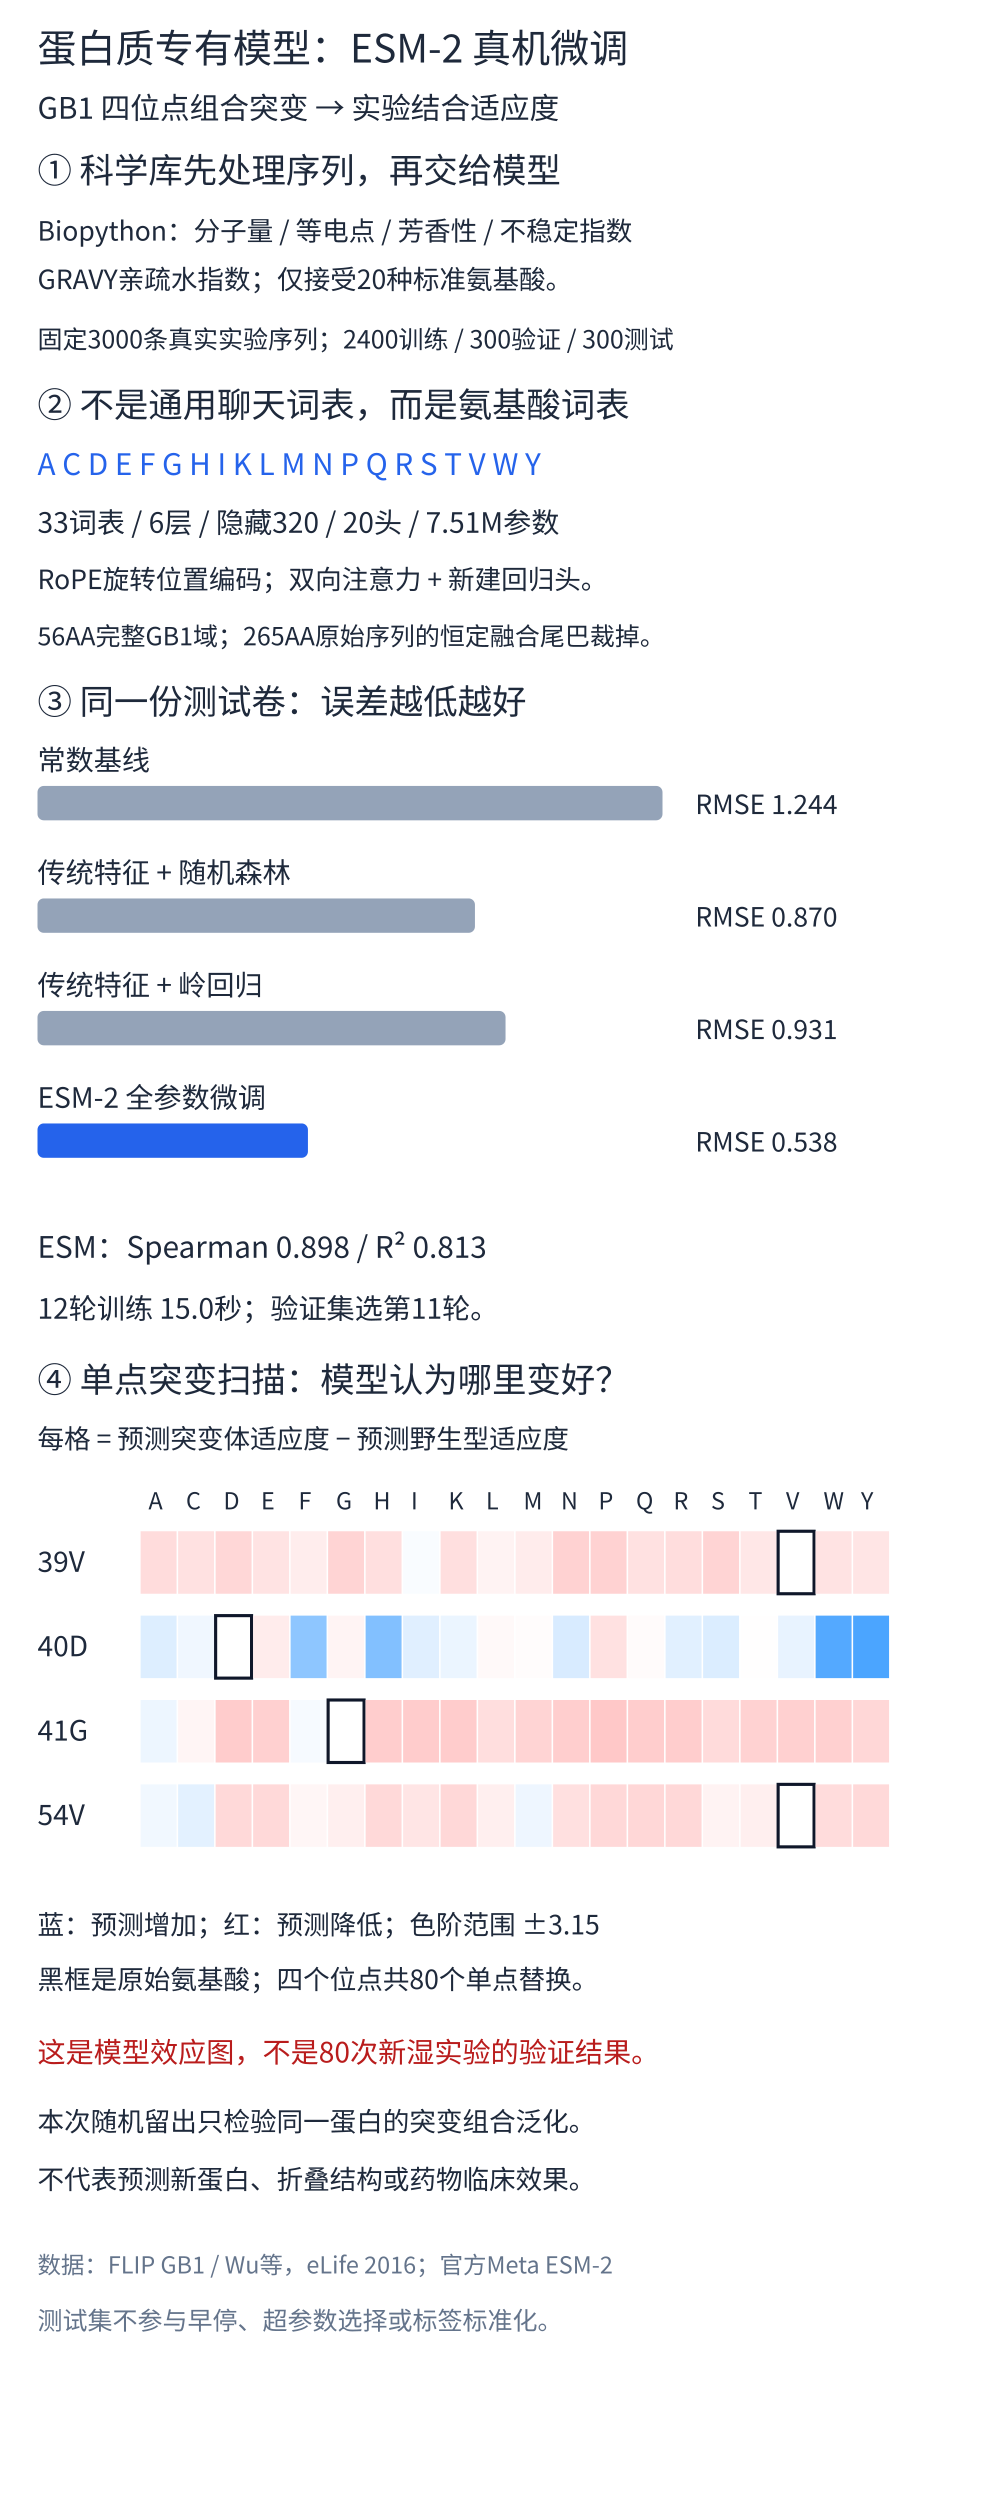
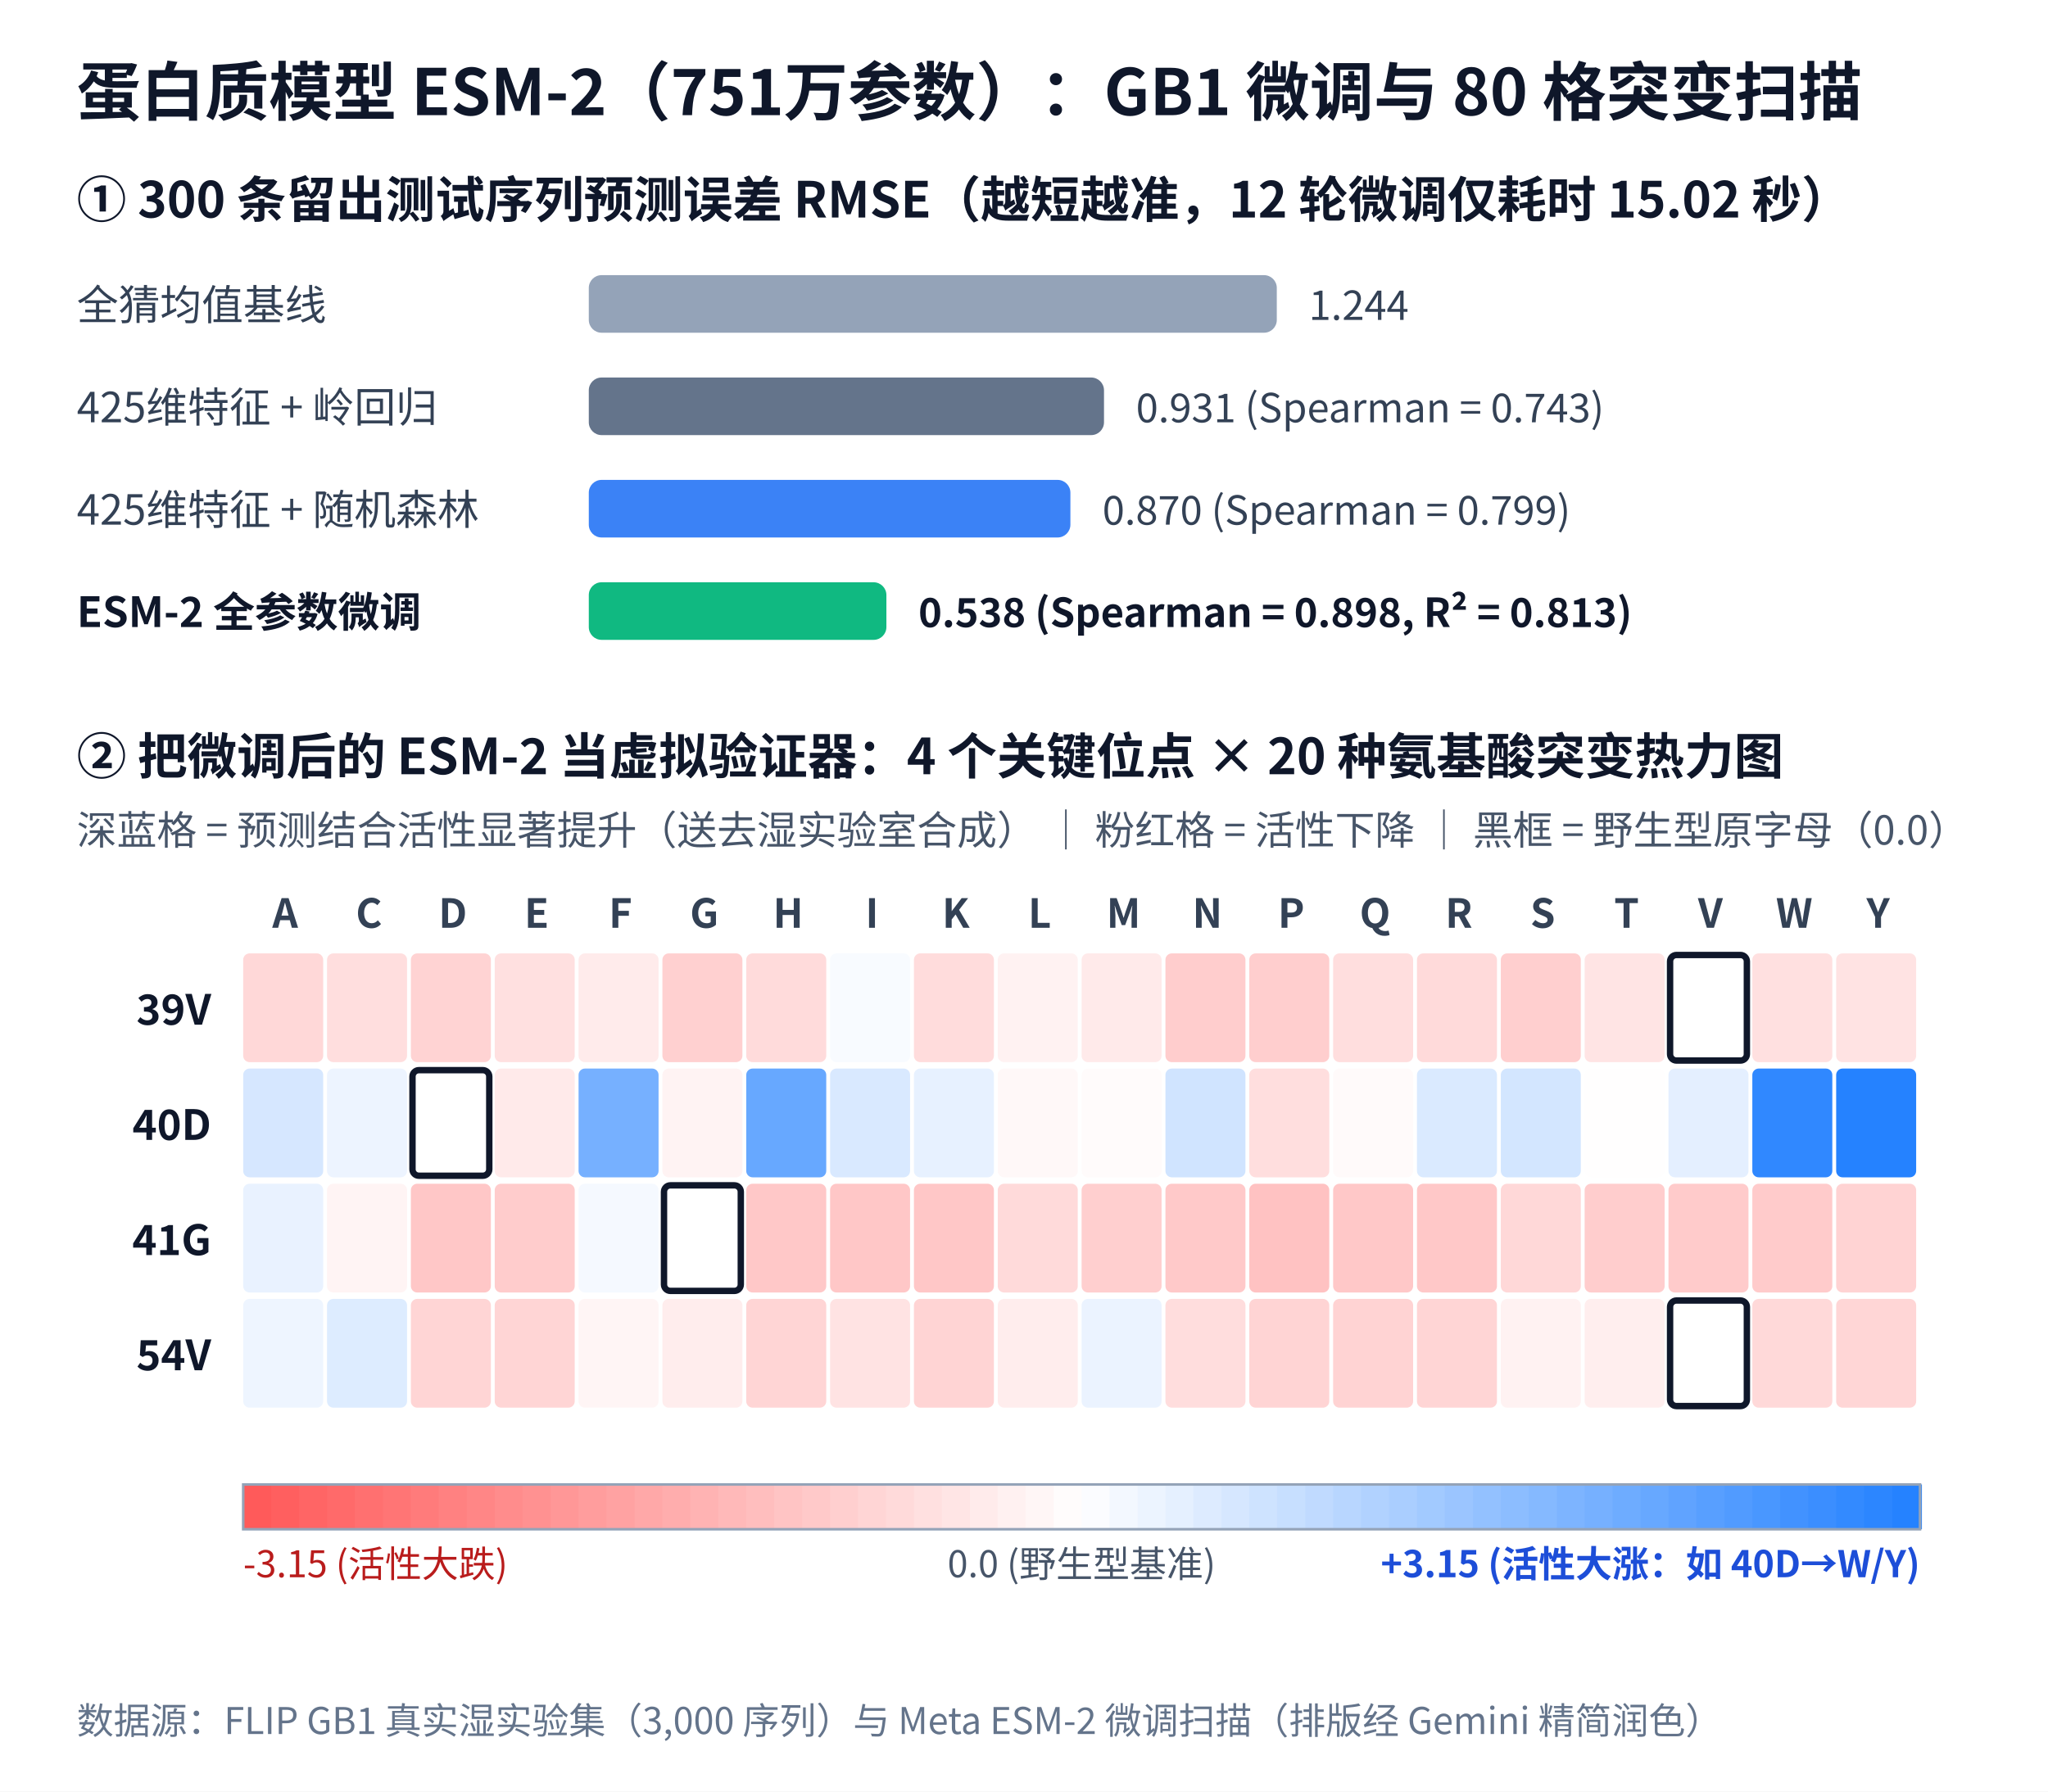
- <svg xmlns="http://www.w3.org/2000/svg" width="640" height="1600" viewBox="0 0 640 1600" font-family="'WenQuanYi Micro Hei','Noto Sans CJK SC',sans-serif">
-   <rect width="640" height="1600" fill="#ffffff" />
-   <text x="24" y="40" font-size="25" fill="#1e293b">蛋白质专有模型：ESM-2 真机微调</text>
-   <text x="24" y="76" font-size="19" fill="#1e293b">GB1 四位点组合突变 → 实验结合适应度</text>
-   <text x="24" y="117" font-size="22" fill="#1e293b">① 科学库先处理序列，再交给模型</text>
-   <text x="24" y="154" font-size="17" fill="#1e293b">Biopython：分子量 / 等电点 / 芳香性 / 不稳定指数</text>
-   <text x="24" y="185" font-size="17" fill="#1e293b">GRAVY亲疏水指数；仅接受20种标准氨基酸。</text>
-   <text x="24" y="223" font-size="16" fill="#1e293b">固定3000条真实实验序列；2400训练 / 300验证 / 300测试</text>
-   <text x="24" y="267" font-size="22" fill="#1e293b">② 不是通用聊天词表，而是氨基酸词表</text>
-   <text x="24" y="304" font-size="19" fill="#2563eb">A C D E F G H I K L M N P Q R S T V W Y</text>
-   <text x="24" y="341" font-size="18" fill="#1e293b">33词表 / 6层 / 隐藏320 / 20头 / 7.51M参数</text>
-   <text x="24" y="377" font-size="17" fill="#1e293b">RoPE旋转位置编码；双向注意力 + 新建回归头。</text>
-   <text x="24" y="413" font-size="16" fill="#1e293b">56AA完整GB1域；265AA原始序列的恒定融合尾巴裁掉。</text>
-   <text x="24" y="457" font-size="22" fill="#1e293b">③ 同一份测试卷：误差越低越好</text>
-   <text x="24" y="493" font-size="18" fill="#1e293b">常数基线</text>
-   <rect x="24" y="503" width="400.0" height="22" rx="4" fill="#94a3b8" />
-   <text x="445" y="521" font-size="17" fill="#1e293b">RMSE 1.244</text>
-   <text x="24" y="565" font-size="18" fill="#1e293b">传统特征 + 随机森林</text>
-   <rect x="24" y="575" width="279.965" height="22" rx="4" fill="#94a3b8" />
-   <text x="445" y="593" font-size="17" fill="#1e293b">RMSE 0.870</text>
-   <text x="24" y="637" font-size="18" fill="#1e293b">传统特征 + 岭回归</text>
-   <rect x="24" y="647" width="299.547" height="22" rx="4" fill="#94a3b8" />
-   <text x="445" y="665" font-size="17" fill="#1e293b">RMSE 0.931</text>
-   <text x="24" y="709" font-size="18" fill="#1e293b">ESM-2 全参数微调</text>
-   <rect x="24" y="719" width="173.078" height="22" rx="4" fill="#2563eb" />
-   <text x="445" y="737" font-size="17" fill="#1e293b">RMSE 0.538</text>
-   <text x="24" y="805" font-size="19" fill="#1e293b">ESM：Spearman 0.898 / R² 0.813</text>
-   <text x="24" y="844" font-size="18" fill="#1e293b">12轮训练 15.0秒；验证集选第11轮。</text>
-   <text x="24" y="891" font-size="22" fill="#1e293b">④ 单点突变扫描：模型认为哪里变好？</text>
-   <text x="24" y="927" font-size="17" fill="#1e293b">每格 = 预测突变体适应度 − 预测野生型适应度</text>
-   <text x="95" y="966" font-size="15" fill="#1e293b">A</text>
-   <text x="119" y="966" font-size="15" fill="#1e293b">C</text>
-   <text x="143" y="966" font-size="15" fill="#1e293b">D</text>
-   <text x="167" y="966" font-size="15" fill="#1e293b">E</text>
-   <text x="191" y="966" font-size="15" fill="#1e293b">F</text>
-   <text x="215" y="966" font-size="15" fill="#1e293b">G</text>
-   <text x="239" y="966" font-size="15" fill="#1e293b">H</text>
-   <text x="263" y="966" font-size="15" fill="#1e293b">I</text>
-   <text x="287" y="966" font-size="15" fill="#1e293b">K</text>
-   <text x="311" y="966" font-size="15" fill="#1e293b">L</text>
-   <text x="335" y="966" font-size="15" fill="#1e293b">M</text>
-   <text x="359" y="966" font-size="15" fill="#1e293b">N</text>
-   <text x="383" y="966" font-size="15" fill="#1e293b">P</text>
-   <text x="407" y="966" font-size="15" fill="#1e293b">Q</text>
-   <text x="431" y="966" font-size="15" fill="#1e293b">R</text>
-   <text x="455" y="966" font-size="15" fill="#1e293b">S</text>
-   <text x="479" y="966" font-size="15" fill="#1e293b">T</text>
-   <text x="503" y="966" font-size="15" fill="#1e293b">V</text>
-   <text x="527" y="966" font-size="15" fill="#1e293b">W</text>
-   <text x="551" y="966" font-size="15" fill="#1e293b">Y</text>
-   <text x="24" y="1006" font-size="18" fill="#1e293b">39V</text>
-   <rect x="90" y="980" width="23" height="40" fill="rgb(255, 220, 220)" />
-   <rect x="114" y="980" width="23" height="40" fill="rgb(255, 225, 225)" />
-   <rect x="138" y="980" width="23" height="40" fill="rgb(255, 215, 215)" />
-   <rect x="162" y="980" width="23" height="40" fill="rgb(255, 227, 227)" />
-   <rect x="186" y="980" width="23" height="40" fill="rgb(255, 237, 237)" />
-   <rect x="210" y="980" width="23" height="40" fill="rgb(255, 212, 212)" />
-   <rect x="234" y="980" width="23" height="40" fill="rgb(255, 223, 223)" />
-   <rect x="258" y="980" width="23" height="40" fill="rgb(249, 252, 255)" />
-   <rect x="282" y="980" width="23" height="40" fill="rgb(255, 223, 223)" />
-   <rect x="306" y="980" width="23" height="40" fill="rgb(255, 243, 243)" />
-   <rect x="330" y="980" width="23" height="40" fill="rgb(255, 236, 236)" />
-   <rect x="354" y="980" width="23" height="40" fill="rgb(255, 210, 210)" />
-   <rect x="378" y="980" width="23" height="40" fill="rgb(255, 210, 210)" />
-   <rect x="402" y="980" width="23" height="40" fill="rgb(255, 225, 225)" />
-   <rect x="426" y="980" width="23" height="40" fill="rgb(255, 221, 221)" />
-   <rect x="450" y="980" width="23" height="40" fill="rgb(255, 212, 212)" />
-   <rect x="474" y="980" width="23" height="40" fill="rgb(255, 231, 231)" />
-   <rect x="498" y="980" width="23" height="40" fill="rgb(255, 255, 255)" />
-   <rect x="498" y="980" width="23" height="40" fill="none" stroke="#0f172a" stroke-width="2" />
-   <rect x="522" y="980" width="23" height="40" fill="rgb(255, 227, 227)" />
-   <rect x="546" y="980" width="23" height="40" fill="rgb(255, 229, 229)" />
-   <text x="24" y="1060" font-size="18" fill="#1e293b">40D</text>
-   <rect x="90" y="1034" width="23" height="40" fill="rgb(221, 238, 255)" />
-   <rect x="114" y="1034" width="23" height="40" fill="rgb(240, 247, 255)" />
-   <rect x="138" y="1034" width="23" height="40" fill="rgb(255, 255, 255)" />
-   <rect x="138" y="1034" width="23" height="40" fill="none" stroke="#0f172a" stroke-width="2" />
-   <rect x="162" y="1034" width="23" height="40" fill="rgb(255, 236, 236)" />
-   <rect x="186" y="1034" width="23" height="40" fill="rgb(142, 198, 255)" />
-   <rect x="210" y="1034" width="23" height="40" fill="rgb(255, 244, 244)" />
-   <rect x="234" y="1034" width="23" height="40" fill="rgb(130, 192, 255)" />
-   <rect x="258" y="1034" width="23" height="40" fill="rgb(224, 239, 255)" />
-   <rect x="282" y="1034" width="23" height="40" fill="rgb(235, 245, 255)" />
-   <rect x="306" y="1034" width="23" height="40" fill="rgb(255, 249, 249)" />
-   <rect x="330" y="1034" width="23" height="40" fill="rgb(255, 252, 252)" />
-   <rect x="354" y="1034" width="23" height="40" fill="rgb(216, 235, 255)" />
-   <rect x="378" y="1034" width="23" height="40" fill="rgb(255, 225, 225)" />
-   <rect x="402" y="1034" width="23" height="40" fill="rgb(255, 251, 251)" />
-   <rect x="426" y="1034" width="23" height="40" fill="rgb(225, 240, 255)" />
-   <rect x="450" y="1034" width="23" height="40" fill="rgb(219, 237, 255)" />
-   <rect x="474" y="1034" width="23" height="40" fill="rgb(255, 254, 254)" />
-   <rect x="498" y="1034" width="23" height="40" fill="rgb(232, 243, 255)" />
-   <rect x="522" y="1034" width="23" height="40" fill="rgb(84, 169, 255)" />
-   <rect x="546" y="1034" width="23" height="40" fill="rgb(75, 165, 255)" />
-   <text x="24" y="1114" font-size="18" fill="#1e293b">41G</text>
-   <rect x="90" y="1088" width="23" height="40" fill="rgb(237, 246, 255)" />
-   <rect x="114" y="1088" width="23" height="40" fill="rgb(255, 245, 245)" />
-   <rect x="138" y="1088" width="23" height="40" fill="rgb(255, 204, 204)" />
-   <rect x="162" y="1088" width="23" height="40" fill="rgb(255, 208, 208)" />
-   <rect x="186" y="1088" width="23" height="40" fill="rgb(246, 250, 255)" />
-   <rect x="210" y="1088" width="23" height="40" fill="rgb(255, 255, 255)" />
-   <rect x="210" y="1088" width="23" height="40" fill="none" stroke="#0f172a" stroke-width="2" />
-   <rect x="234" y="1088" width="23" height="40" fill="rgb(255, 205, 205)" />
-   <rect x="258" y="1088" width="23" height="40" fill="rgb(255, 204, 204)" />
-   <rect x="282" y="1088" width="23" height="40" fill="rgb(255, 204, 204)" />
-   <rect x="306" y="1088" width="23" height="40" fill="rgb(255, 222, 222)" />
-   <rect x="330" y="1088" width="23" height="40" fill="rgb(255, 212, 212)" />
-   <rect x="354" y="1088" width="23" height="40" fill="rgb(255, 206, 206)" />
-   <rect x="378" y="1088" width="23" height="40" fill="rgb(255, 200, 200)" />
-   <rect x="402" y="1088" width="23" height="40" fill="rgb(255, 205, 205)" />
-   <rect x="426" y="1088" width="23" height="40" fill="rgb(255, 205, 205)" />
-   <rect x="450" y="1088" width="23" height="40" fill="rgb(255, 219, 219)" />
-   <rect x="474" y="1088" width="23" height="40" fill="rgb(255, 210, 210)" />
-   <rect x="498" y="1088" width="23" height="40" fill="rgb(255, 208, 208)" />
-   <rect x="522" y="1088" width="23" height="40" fill="rgb(255, 208, 208)" />
-   <rect x="546" y="1088" width="23" height="40" fill="rgb(255, 215, 215)" />
-   <text x="24" y="1168" font-size="18" fill="#1e293b">54V</text>
-   <rect x="90" y="1142" width="23" height="40" fill="rgb(241, 248, 255)" />
-   <rect x="114" y="1142" width="23" height="40" fill="rgb(227, 241, 255)" />
-   <rect x="138" y="1142" width="23" height="40" fill="rgb(255, 217, 217)" />
-   <rect x="162" y="1142" width="23" height="40" fill="rgb(255, 217, 217)" />
-   <rect x="186" y="1142" width="23" height="40" fill="rgb(255, 246, 246)" />
-   <rect x="210" y="1142" width="23" height="40" fill="rgb(255, 239, 239)" />
-   <rect x="234" y="1142" width="23" height="40" fill="rgb(255, 217, 217)" />
-   <rect x="258" y="1142" width="23" height="40" fill="rgb(255, 229, 229)" />
-   <rect x="282" y="1142" width="23" height="40" fill="rgb(255, 216, 216)" />
-   <rect x="306" y="1142" width="23" height="40" fill="rgb(255, 239, 239)" />
-   <rect x="330" y="1142" width="23" height="40" fill="rgb(238, 246, 255)" />
-   <rect x="354" y="1142" width="23" height="40" fill="rgb(255, 224, 224)" />
-   <rect x="378" y="1142" width="23" height="40" fill="rgb(255, 216, 216)" />
-   <rect x="402" y="1142" width="23" height="40" fill="rgb(255, 215, 215)" />
-   <rect x="426" y="1142" width="23" height="40" fill="rgb(255, 216, 216)" />
-   <rect x="450" y="1142" width="23" height="40" fill="rgb(255, 243, 243)" />
-   <rect x="474" y="1142" width="23" height="40" fill="rgb(255, 239, 239)" />
-   <rect x="498" y="1142" width="23" height="40" fill="rgb(255, 255, 255)" />
-   <rect x="498" y="1142" width="23" height="40" fill="none" stroke="#0f172a" stroke-width="2" />
-   <rect x="522" y="1142" width="23" height="40" fill="rgb(255, 220, 220)" />
-   <rect x="546" y="1142" width="23" height="40" fill="rgb(255, 217, 217)" />
-   <text x="24" y="1238" font-size="17" fill="#1e293b">蓝：预测增加；红：预测降低；色阶范围 ±3.15</text>
-   <text x="24" y="1273" font-size="17" fill="#1e293b">黑框是原始氨基酸；四个位点共80个单点替换。</text>
-   <text x="24" y="1320" font-size="18" fill="#b91c1c">这是模型效应图，不是80次新湿实验的验证结果。</text>
-   <text x="24" y="1364" font-size="17" fill="#1e293b">本次随机留出只检验同一蛋白的突变组合泛化。</text>
-   <text x="24" y="1401" font-size="17" fill="#1e293b">不代表预测新蛋白、折叠结构或药物临床效果。</text>
-   <text x="24" y="1455" font-size="15" fill="#64748b">数据：FLIP GB1 / Wu等，eLife 2016；官方Meta ESM-2</text>
-   <text x="24" y="1491" font-size="16" fill="#64748b">测试集不参与早停、超参数选择或标签标准化。</text>
+ <svg xmlns="http://www.w3.org/2000/svg" width="640" height="560" viewBox="0 0 640 560" font-family="'WenQuanYi Micro Hei','Noto Sans CJK SC',sans-serif">
+   <rect width="640" height="560" fill="#ffffff" />
+   <text x="24" y="36" font-size="20" font-weight="bold" fill="#0f172a">蛋白质模型 ESM-2（751万参数）：GB1 微调与 80 格突变扫描</text>
+   <text x="24" y="68" font-size="15.5" font-weight="bold" fill="#0f172a">① 300 条留出测试序列预测误差 RMSE（越短越准，12 轮微调仅耗时 15.02 秒）</text>
+   <text x="24" y="100" font-size="13" font-weight="normal" fill="#334155">全猜均值基线</text>
+   <rect x="184" y="86" width="215.0" height="18" rx="4" fill="#94a3b8" />
+   <text x="409.0" y="100" font-size="12.5" font-weight="normal" fill="#334155">1.244</text>
+   <text x="24" y="132" font-size="13" font-weight="normal" fill="#334155">425维特征 + 岭回归</text>
+   <rect x="184" y="118" width="161.0" height="18" rx="4" fill="#64748b" />
+   <text x="355.0" y="132" font-size="12.5" font-weight="normal" fill="#334155">0.931  (Spearman = 0.743)</text>
+   <text x="24" y="164" font-size="13" font-weight="normal" fill="#334155">425维特征 + 随机森林</text>
+   <rect x="184" y="150" width="150.5" height="18" rx="4" fill="#3b82f6" />
+   <text x="344.5" y="164" font-size="12.5" font-weight="normal" fill="#334155">0.870  (Spearman = 0.799)</text>
+   <text x="24" y="196" font-size="13" font-weight="bold" fill="#0f172a">ESM-2 全参数微调</text>
+   <rect x="184" y="182" width="93.0" height="18" rx="4" fill="#10b981" />
+   <text x="287.0" y="196" font-size="12.5" font-weight="bold" fill="#0f172a">0.538  (Spearman = 0.898, R² = 0.813)</text>
+   <text x="24" y="242" font-size="15.5" font-weight="bold" fill="#0f172a">② 把微调后的 ESM-2 当虚拟验证器：4 个关键位点 × 20 种氨基酸突变热力图</text>
+   <text x="24" y="264" font-size="12.5" fill="#475569">深蓝格 = 预测结合活性显著提升（送去湿实验室合成） │ 粉红格 = 活性下降 │ 黑框 = 野生型原字母（0.0）</text>
+   <text x="89.1" y="290" font-size="12.5" font-weight="bold" fill="#334155" text-anchor="middle">A</text>
+   <text x="115.3" y="290" font-size="12.5" font-weight="bold" fill="#334155" text-anchor="middle">C</text>
+   <text x="141.5" y="290" font-size="12.5" font-weight="bold" fill="#334155" text-anchor="middle">D</text>
+   <text x="167.7" y="290" font-size="12.5" font-weight="bold" fill="#334155" text-anchor="middle">E</text>
+   <text x="193.9" y="290" font-size="12.5" font-weight="bold" fill="#334155" text-anchor="middle">F</text>
+   <text x="220.1" y="290" font-size="12.5" font-weight="bold" fill="#334155" text-anchor="middle">G</text>
+   <text x="246.3" y="290" font-size="12.5" font-weight="bold" fill="#334155" text-anchor="middle">H</text>
+   <text x="272.5" y="290" font-size="12.5" font-weight="bold" fill="#334155" text-anchor="middle">I</text>
+   <text x="298.7" y="290" font-size="12.5" font-weight="bold" fill="#334155" text-anchor="middle">K</text>
+   <text x="324.9" y="290" font-size="12.5" font-weight="bold" fill="#334155" text-anchor="middle">L</text>
+   <text x="351.1" y="290" font-size="12.5" font-weight="bold" fill="#334155" text-anchor="middle">M</text>
+   <text x="377.3" y="290" font-size="12.5" font-weight="bold" fill="#334155" text-anchor="middle">N</text>
+   <text x="403.5" y="290" font-size="12.5" font-weight="bold" fill="#334155" text-anchor="middle">P</text>
+   <text x="429.7" y="290" font-size="12.5" font-weight="bold" fill="#334155" text-anchor="middle">Q</text>
+   <text x="455.9" y="290" font-size="12.5" font-weight="bold" fill="#334155" text-anchor="middle">R</text>
+   <text x="482.1" y="290" font-size="12.5" font-weight="bold" fill="#334155" text-anchor="middle">S</text>
+   <text x="508.3" y="290" font-size="12.5" font-weight="bold" fill="#334155" text-anchor="middle">T</text>
+   <text x="534.5" y="290" font-size="12.5" font-weight="bold" fill="#334155" text-anchor="middle">V</text>
+   <text x="560.7" y="290" font-size="12.5" font-weight="bold" fill="#334155" text-anchor="middle">W</text>
+   <text x="586.9" y="290" font-size="12.5" font-weight="bold" fill="#334155" text-anchor="middle">Y</text>
+   <text x="66" y="320.3" font-size="13" font-weight="bold" fill="#0f172a" text-anchor="end">39V</text>
+   <rect x="76.0" y="298.0" width="25.0" height="34.0" rx="2" fill="rgb(255,216,216)" />
+   <rect x="102.2" y="298.0" width="25.0" height="34.0" rx="2" fill="rgb(255,222,222)" />
+   <rect x="128.4" y="298.0" width="25.0" height="34.0" rx="2" fill="rgb(255,211,211)" />
+   <rect x="154.6" y="298.0" width="25.0" height="34.0" rx="2" fill="rgb(255,224,224)" />
+   <rect x="180.8" y="298.0" width="25.0" height="34.0" rx="2" fill="rgb(255,235,235)" />
+   <rect x="207.0" y="298.0" width="25.0" height="34.0" rx="2" fill="rgb(255,208,208)" />
+   <rect x="233.2" y="298.0" width="25.0" height="34.0" rx="2" fill="rgb(255,219,219)" />
+   <rect x="259.4" y="298.0" width="25.0" height="34.0" rx="2" fill="rgb(248,251,255)" />
+   <rect x="285.6" y="298.0" width="25.0" height="34.0" rx="2" fill="rgb(255,220,220)" />
+   <rect x="311.8" y="298.0" width="25.0" height="34.0" rx="2" fill="rgb(255,242,242)" />
+   <rect x="338.0" y="298.0" width="25.0" height="34.0" rx="2" fill="rgb(255,234,234)" />
+   <rect x="364.2" y="298.0" width="25.0" height="34.0" rx="2" fill="rgb(255,205,205)" />
+   <rect x="390.4" y="298.0" width="25.0" height="34.0" rx="2" fill="rgb(255,206,206)" />
+   <rect x="416.6" y="298.0" width="25.0" height="34.0" rx="2" fill="rgb(255,222,222)" />
+   <rect x="442.8" y="298.0" width="25.0" height="34.0" rx="2" fill="rgb(255,218,218)" />
+   <rect x="469.0" y="298.0" width="25.0" height="34.0" rx="2" fill="rgb(255,207,207)" />
+   <rect x="495.2" y="298.0" width="25.0" height="34.0" rx="2" fill="rgb(255,228,228)" />
+   <rect x="521.4" y="298.0" width="25.0" height="34.0" rx="2" fill="rgb(255,255,255)" />
+   <rect x="521.9" y="298.5" width="24.0" height="33.0" rx="2" fill="none" stroke="#0f172a" stroke-width="2.0" />
+   <rect x="547.6" y="298.0" width="25.0" height="34.0" rx="2" fill="rgb(255,224,224)" />
+   <rect x="573.8" y="298.0" width="25.0" height="34.0" rx="2" fill="rgb(255,227,227)" />
+   <text x="66" y="356.3" font-size="13" font-weight="bold" fill="#0f172a" text-anchor="end">40D</text>
+   <rect x="76.0" y="334.0" width="25.0" height="34.0" rx="2" fill="rgb(214,231,255)" />
+   <rect x="102.2" y="334.0" width="25.0" height="34.0" rx="2" fill="rgb(237,244,255)" />
+   <rect x="128.4" y="334.0" width="25.0" height="34.0" rx="2" fill="rgb(255,255,255)" />
+   <rect x="128.9" y="334.5" width="24.0" height="33.0" rx="2" fill="none" stroke="#0f172a" stroke-width="2.0" />
+   <rect x="154.6" y="334.0" width="25.0" height="34.0" rx="2" fill="rgb(255,234,234)" />
+   <rect x="180.8" y="334.0" width="25.0" height="34.0" rx="2" fill="rgb(118,176,255)" />
+   <rect x="207.0" y="334.0" width="25.0" height="34.0" rx="2" fill="rgb(255,243,243)" />
+   <rect x="233.2" y="334.0" width="25.0" height="34.0" rx="2" fill="rgb(103,168,255)" />
+   <rect x="259.4" y="334.0" width="25.0" height="34.0" rx="2" fill="rgb(217,233,255)" />
+   <rect x="285.6" y="334.0" width="25.0" height="34.0" rx="2" fill="rgb(231,241,255)" />
+   <rect x="311.8" y="334.0" width="25.0" height="34.0" rx="2" fill="rgb(255,248,248)" />
+   <rect x="338.0" y="334.0" width="25.0" height="34.0" rx="2" fill="rgb(255,251,251)" />
+   <rect x="364.2" y="334.0" width="25.0" height="34.0" rx="2" fill="rgb(208,228,255)" />
+   <rect x="390.4" y="334.0" width="25.0" height="34.0" rx="2" fill="rgb(255,222,222)" />
+   <rect x="416.6" y="334.0" width="25.0" height="34.0" rx="2" fill="rgb(255,250,250)" />
+   <rect x="442.8" y="334.0" width="25.0" height="34.0" rx="2" fill="rgb(218,234,255)" />
+   <rect x="469.0" y="334.0" width="25.0" height="34.0" rx="2" fill="rgb(211,230,255)" />
+   <rect x="495.2" y="334.0" width="25.0" height="34.0" rx="2" fill="rgb(255,254,254)" />
+   <rect x="521.4" y="334.0" width="25.0" height="34.0" rx="2" fill="rgb(228,239,255)" />
+   <rect x="547.6" y="334.0" width="25.0" height="34.0" rx="2" fill="rgb(48,136,255)" />
+   <rect x="573.8" y="334.0" width="25.0" height="34.0" rx="2" fill="rgb(37,130,255)" />
+   <text x="66" y="392.3" font-size="13" font-weight="bold" fill="#0f172a" text-anchor="end">41G</text>
+   <rect x="76.0" y="370.0" width="25.0" height="34.0" rx="2" fill="rgb(233,242,255)" />
+   <rect x="102.2" y="370.0" width="25.0" height="34.0" rx="2" fill="rgb(255,244,244)" />
+   <rect x="128.4" y="370.0" width="25.0" height="34.0" rx="2" fill="rgb(255,199,199)" />
+   <rect x="154.6" y="370.0" width="25.0" height="34.0" rx="2" fill="rgb(255,204,204)" />
+   <rect x="180.8" y="370.0" width="25.0" height="34.0" rx="2" fill="rgb(245,249,255)" />
+   <rect x="207.0" y="370.0" width="25.0" height="34.0" rx="2" fill="rgb(255,255,255)" />
+   <rect x="207.5" y="370.5" width="24.0" height="33.0" rx="2" fill="none" stroke="#0f172a" stroke-width="2.0" />
+   <rect x="233.2" y="370.0" width="25.0" height="34.0" rx="2" fill="rgb(255,200,200)" />
+   <rect x="259.4" y="370.0" width="25.0" height="34.0" rx="2" fill="rgb(255,199,199)" />
+   <rect x="285.6" y="370.0" width="25.0" height="34.0" rx="2" fill="rgb(255,199,199)" />
+   <rect x="311.8" y="370.0" width="25.0" height="34.0" rx="2" fill="rgb(255,218,218)" />
+   <rect x="338.0" y="370.0" width="25.0" height="34.0" rx="2" fill="rgb(255,207,207)" />
+   <rect x="364.2" y="370.0" width="25.0" height="34.0" rx="2" fill="rgb(255,201,201)" />
+   <rect x="390.4" y="370.0" width="25.0" height="34.0" rx="2" fill="rgb(255,194,194)" />
+   <rect x="416.6" y="370.0" width="25.0" height="34.0" rx="2" fill="rgb(255,200,200)" />
+   <rect x="442.8" y="370.0" width="25.0" height="34.0" rx="2" fill="rgb(255,200,200)" />
+   <rect x="469.0" y="370.0" width="25.0" height="34.0" rx="2" fill="rgb(255,216,216)" />
+   <rect x="495.2" y="370.0" width="25.0" height="34.0" rx="2" fill="rgb(255,205,205)" />
+   <rect x="521.4" y="370.0" width="25.0" height="34.0" rx="2" fill="rgb(255,203,203)" />
+   <rect x="547.6" y="370.0" width="25.0" height="34.0" rx="2" fill="rgb(255,203,203)" />
+   <rect x="573.8" y="370.0" width="25.0" height="34.0" rx="2" fill="rgb(255,211,211)" />
+   <text x="66" y="428.3" font-size="13" font-weight="bold" fill="#0f172a" text-anchor="end">54V</text>
+   <rect x="76.0" y="406.0" width="25.0" height="34.0" rx="2" fill="rgb(238,245,255)" />
+   <rect x="102.2" y="406.0" width="25.0" height="34.0" rx="2" fill="rgb(221,236,255)" />
+   <rect x="128.4" y="406.0" width="25.0" height="34.0" rx="2" fill="rgb(255,213,213)" />
+   <rect x="154.6" y="406.0" width="25.0" height="34.0" rx="2" fill="rgb(255,213,213)" />
+   <rect x="180.8" y="406.0" width="25.0" height="34.0" rx="2" fill="rgb(255,245,245)" />
+   <rect x="207.0" y="406.0" width="25.0" height="34.0" rx="2" fill="rgb(255,237,237)" />
+   <rect x="233.2" y="406.0" width="25.0" height="34.0" rx="2" fill="rgb(255,213,213)" />
+   <rect x="259.4" y="406.0" width="25.0" height="34.0" rx="2" fill="rgb(255,227,227)" />
+   <rect x="285.6" y="406.0" width="25.0" height="34.0" rx="2" fill="rgb(255,212,212)" />
+   <rect x="311.8" y="406.0" width="25.0" height="34.0" rx="2" fill="rgb(255,237,237)" />
+   <rect x="338.0" y="406.0" width="25.0" height="34.0" rx="2" fill="rgb(235,243,255)" />
+   <rect x="364.2" y="406.0" width="25.0" height="34.0" rx="2" fill="rgb(255,221,221)" />
+   <rect x="390.4" y="406.0" width="25.0" height="34.0" rx="2" fill="rgb(255,212,212)" />
+   <rect x="416.6" y="406.0" width="25.0" height="34.0" rx="2" fill="rgb(255,211,211)" />
+   <rect x="442.8" y="406.0" width="25.0" height="34.0" rx="2" fill="rgb(255,213,213)" />
+   <rect x="469.0" y="406.0" width="25.0" height="34.0" rx="2" fill="rgb(255,242,242)" />
+   <rect x="495.2" y="406.0" width="25.0" height="34.0" rx="2" fill="rgb(255,238,238)" />
+   <rect x="521.4" y="406.0" width="25.0" height="34.0" rx="2" fill="rgb(255,255,255)" />
+   <rect x="521.9" y="406.5" width="24.0" height="33.0" rx="2" fill="none" stroke="#0f172a" stroke-width="2.0" />
+   <rect x="547.6" y="406.0" width="25.0" height="34.0" rx="2" fill="rgb(255,217,217)" />
+   <rect x="573.8" y="406.0" width="25.0" height="34.0" rx="2" fill="rgb(255,214,214)" />
+   <rect x="76.0" y="464" width="9.3" height="14" fill="rgb(255,90,90)" />
+   <rect x="84.7" y="464" width="9.3" height="14" fill="rgb(255,95,95)" />
+   <rect x="93.5" y="464" width="9.3" height="14" fill="rgb(255,101,101)" />
+   <rect x="102.2" y="464" width="9.3" height="14" fill="rgb(255,106,106)" />
+   <rect x="110.9" y="464" width="9.3" height="14" fill="rgb(255,112,112)" />
+   <rect x="119.7" y="464" width="9.3" height="14" fill="rgb(255,117,117)" />
+   <rect x="128.4" y="464" width="9.3" height="14" fill="rgb(255,123,123)" />
+   <rect x="137.1" y="464" width="9.3" height="14" fill="rgb(255,129,129)" />
+   <rect x="145.9" y="464" width="9.3" height="14" fill="rgb(255,134,134)" />
+   <rect x="154.6" y="464" width="9.3" height="14" fill="rgb(255,140,140)" />
+   <rect x="163.3" y="464" width="9.3" height="14" fill="rgb(255,145,145)" />
+   <rect x="172.1" y="464" width="9.3" height="14" fill="rgb(255,151,151)" />
+   <rect x="180.8" y="464" width="9.3" height="14" fill="rgb(255,157,157)" />
+   <rect x="189.5" y="464" width="9.3" height="14" fill="rgb(255,162,162)" />
+   <rect x="198.3" y="464" width="9.3" height="14" fill="rgb(255,168,168)" />
+   <rect x="207.0" y="464" width="9.3" height="14" fill="rgb(255,173,173)" />
+   <rect x="215.7" y="464" width="9.3" height="14" fill="rgb(255,179,179)" />
+   <rect x="224.5" y="464" width="9.3" height="14" fill="rgb(255,185,185)" />
+   <rect x="233.2" y="464" width="9.3" height="14" fill="rgb(255,190,190)" />
+   <rect x="241.9" y="464" width="9.3" height="14" fill="rgb(255,196,196)" />
+   <rect x="250.7" y="464" width="9.3" height="14" fill="rgb(255,201,201)" />
+   <rect x="259.4" y="464" width="9.3" height="14" fill="rgb(255,207,207)" />
+   <rect x="268.1" y="464" width="9.3" height="14" fill="rgb(255,213,213)" />
+   <rect x="276.9" y="464" width="9.3" height="14" fill="rgb(255,218,218)" />
+   <rect x="285.6" y="464" width="9.3" height="14" fill="rgb(255,224,224)" />
+   <rect x="294.3" y="464" width="9.3" height="14" fill="rgb(255,229,229)" />
+   <rect x="303.1" y="464" width="9.3" height="14" fill="rgb(255,235,235)" />
+   <rect x="311.8" y="464" width="9.3" height="14" fill="rgb(255,241,241)" />
+   <rect x="320.5" y="464" width="9.3" height="14" fill="rgb(255,246,246)" />
+   <rect x="329.3" y="464" width="9.3" height="14" fill="rgb(255,252,252)" />
+   <rect x="338.0" y="464" width="9.3" height="14" fill="rgb(251,252,255)" />
+   <rect x="346.7" y="464" width="9.3" height="14" fill="rgb(243,248,255)" />
+   <rect x="355.5" y="464" width="9.3" height="14" fill="rgb(236,244,255)" />
+   <rect x="364.2" y="464" width="9.3" height="14" fill="rgb(229,240,255)" />
+   <rect x="372.9" y="464" width="9.3" height="14" fill="rgb(221,235,255)" />
+   <rect x="381.7" y="464" width="9.3" height="14" fill="rgb(214,231,255)" />
+   <rect x="390.4" y="464" width="9.3" height="14" fill="rgb(206,227,255)" />
+   <rect x="399.1" y="464" width="9.3" height="14" fill="rgb(199,223,255)" />
+   <rect x="407.9" y="464" width="9.3" height="14" fill="rgb(192,218,255)" />
+   <rect x="416.6" y="464" width="9.3" height="14" fill="rgb(184,214,255)" />
+   <rect x="425.3" y="464" width="9.3" height="14" fill="rgb(177,210,255)" />
+   <rect x="434.1" y="464" width="9.3" height="14" fill="rgb(170,206,255)" />
+   <rect x="442.8" y="464" width="9.3" height="14" fill="rgb(162,202,255)" />
+   <rect x="451.5" y="464" width="9.3" height="14" fill="rgb(155,197,255)" />
+   <rect x="460.3" y="464" width="9.3" height="14" fill="rgb(147,193,255)" />
+   <rect x="469.0" y="464" width="9.3" height="14" fill="rgb(140,189,255)" />
+   <rect x="477.7" y="464" width="9.3" height="14" fill="rgb(133,185,255)" />
+   <rect x="486.5" y="464" width="9.3" height="14" fill="rgb(125,180,255)" />
+   <rect x="495.2" y="464" width="9.3" height="14" fill="rgb(118,176,255)" />
+   <rect x="503.9" y="464" width="9.3" height="14" fill="rgb(110,172,255)" />
+   <rect x="512.7" y="464" width="9.3" height="14" fill="rgb(103,168,255)" />
+   <rect x="521.4" y="464" width="9.3" height="14" fill="rgb(96,163,255)" />
+   <rect x="530.1" y="464" width="9.3" height="14" fill="rgb(88,159,255)" />
+   <rect x="538.9" y="464" width="9.3" height="14" fill="rgb(81,155,255)" />
+   <rect x="547.6" y="464" width="9.3" height="14" fill="rgb(73,151,255)" />
+   <rect x="556.3" y="464" width="9.3" height="14" fill="rgb(66,146,255)" />
+   <rect x="565.1" y="464" width="9.3" height="14" fill="rgb(59,142,255)" />
+   <rect x="573.8" y="464" width="9.3" height="14" fill="rgb(51,138,255)" />
+   <rect x="582.5" y="464" width="9.3" height="14" fill="rgb(44,134,255)" />
+   <rect x="591.3" y="464" width="9.3" height="14" fill="rgb(37,130,255)" />
+   <rect x="76" y="464" width="524" height="14" fill="none" stroke="#94a3b8" stroke-width="0.8" />
+   <text x="76" y="493" font-size="11.5" fill="#b91c1c">-3.15 (活性大跌)</text>
+   <text x="338.0" y="493" font-size="11.5" fill="#475569" text-anchor="middle">0.0 (野生型基准)</text>
+   <text x="600" y="493" font-size="11.5" font-weight="bold" fill="#1d4ed8" text-anchor="end">+3.15 (活性大涨：如 40D→W/Y)</text>
+   <text x="24" y="542" font-size="11.5" fill="#64748b">数据源：FLIP GB1 真实湿实验集（3,000 序列）与 Meta ESM-2 微调扫描（排版经 Gemini 精简润色）</text>
</svg>
